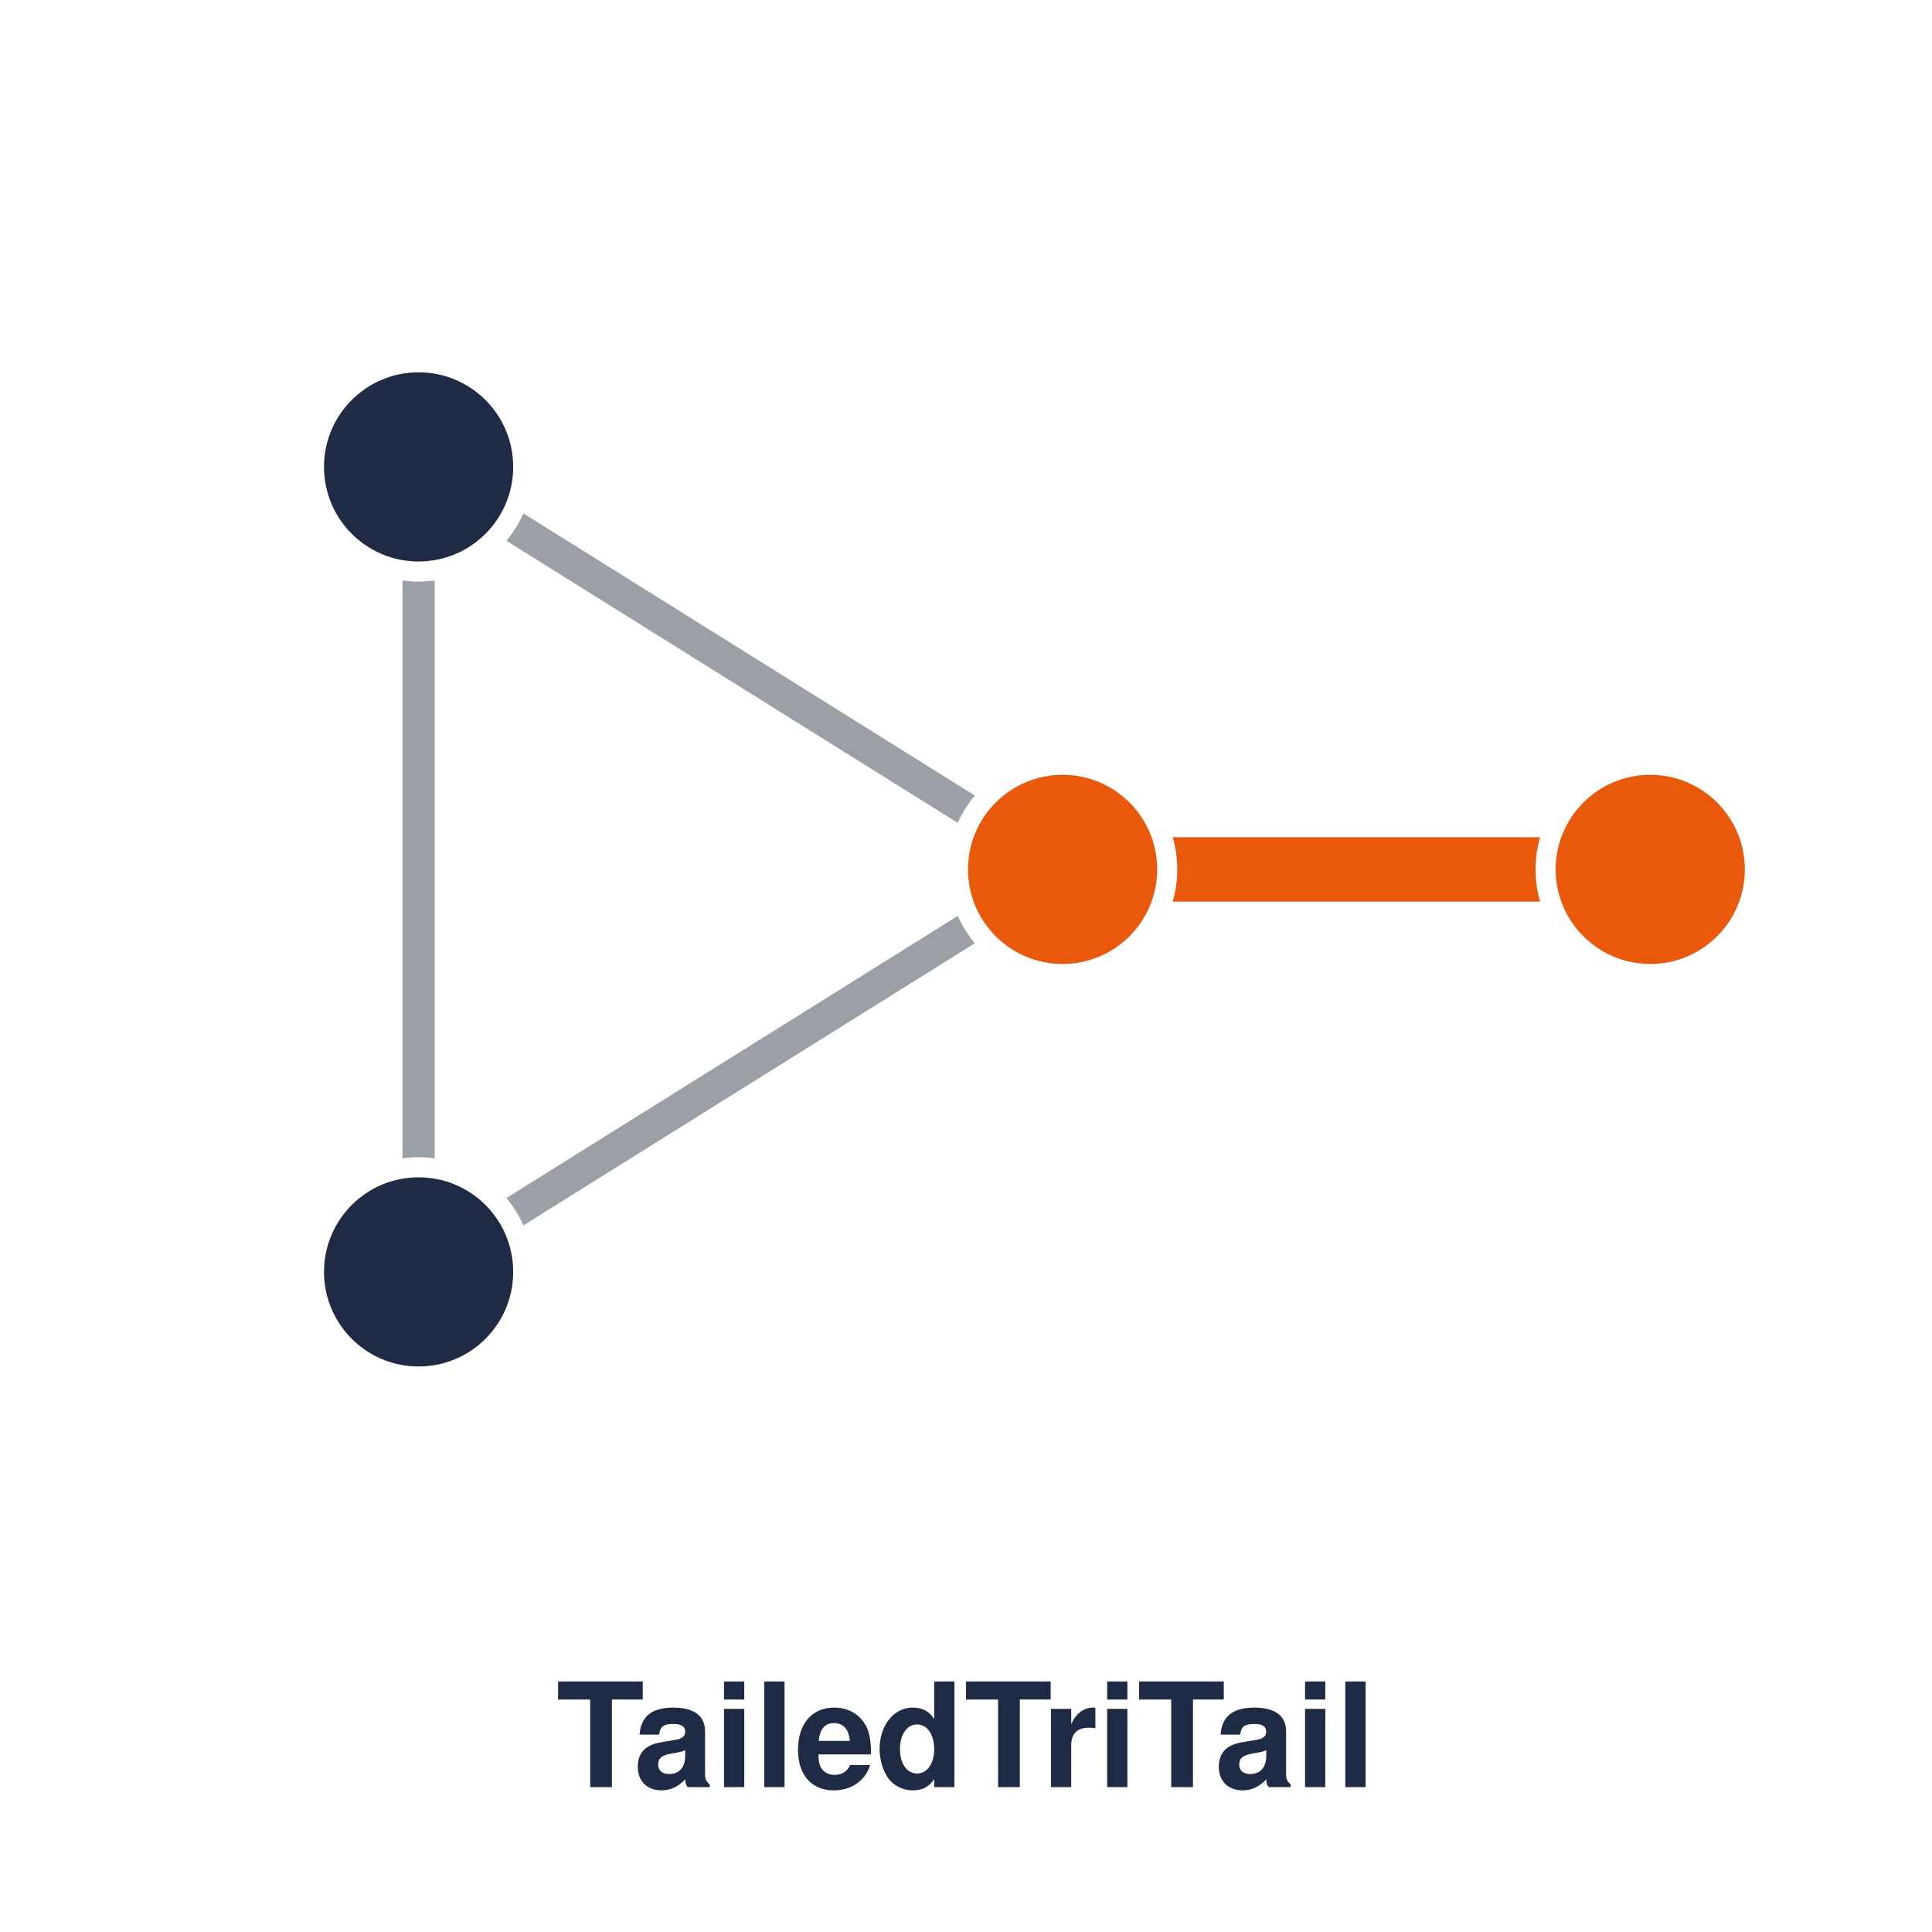
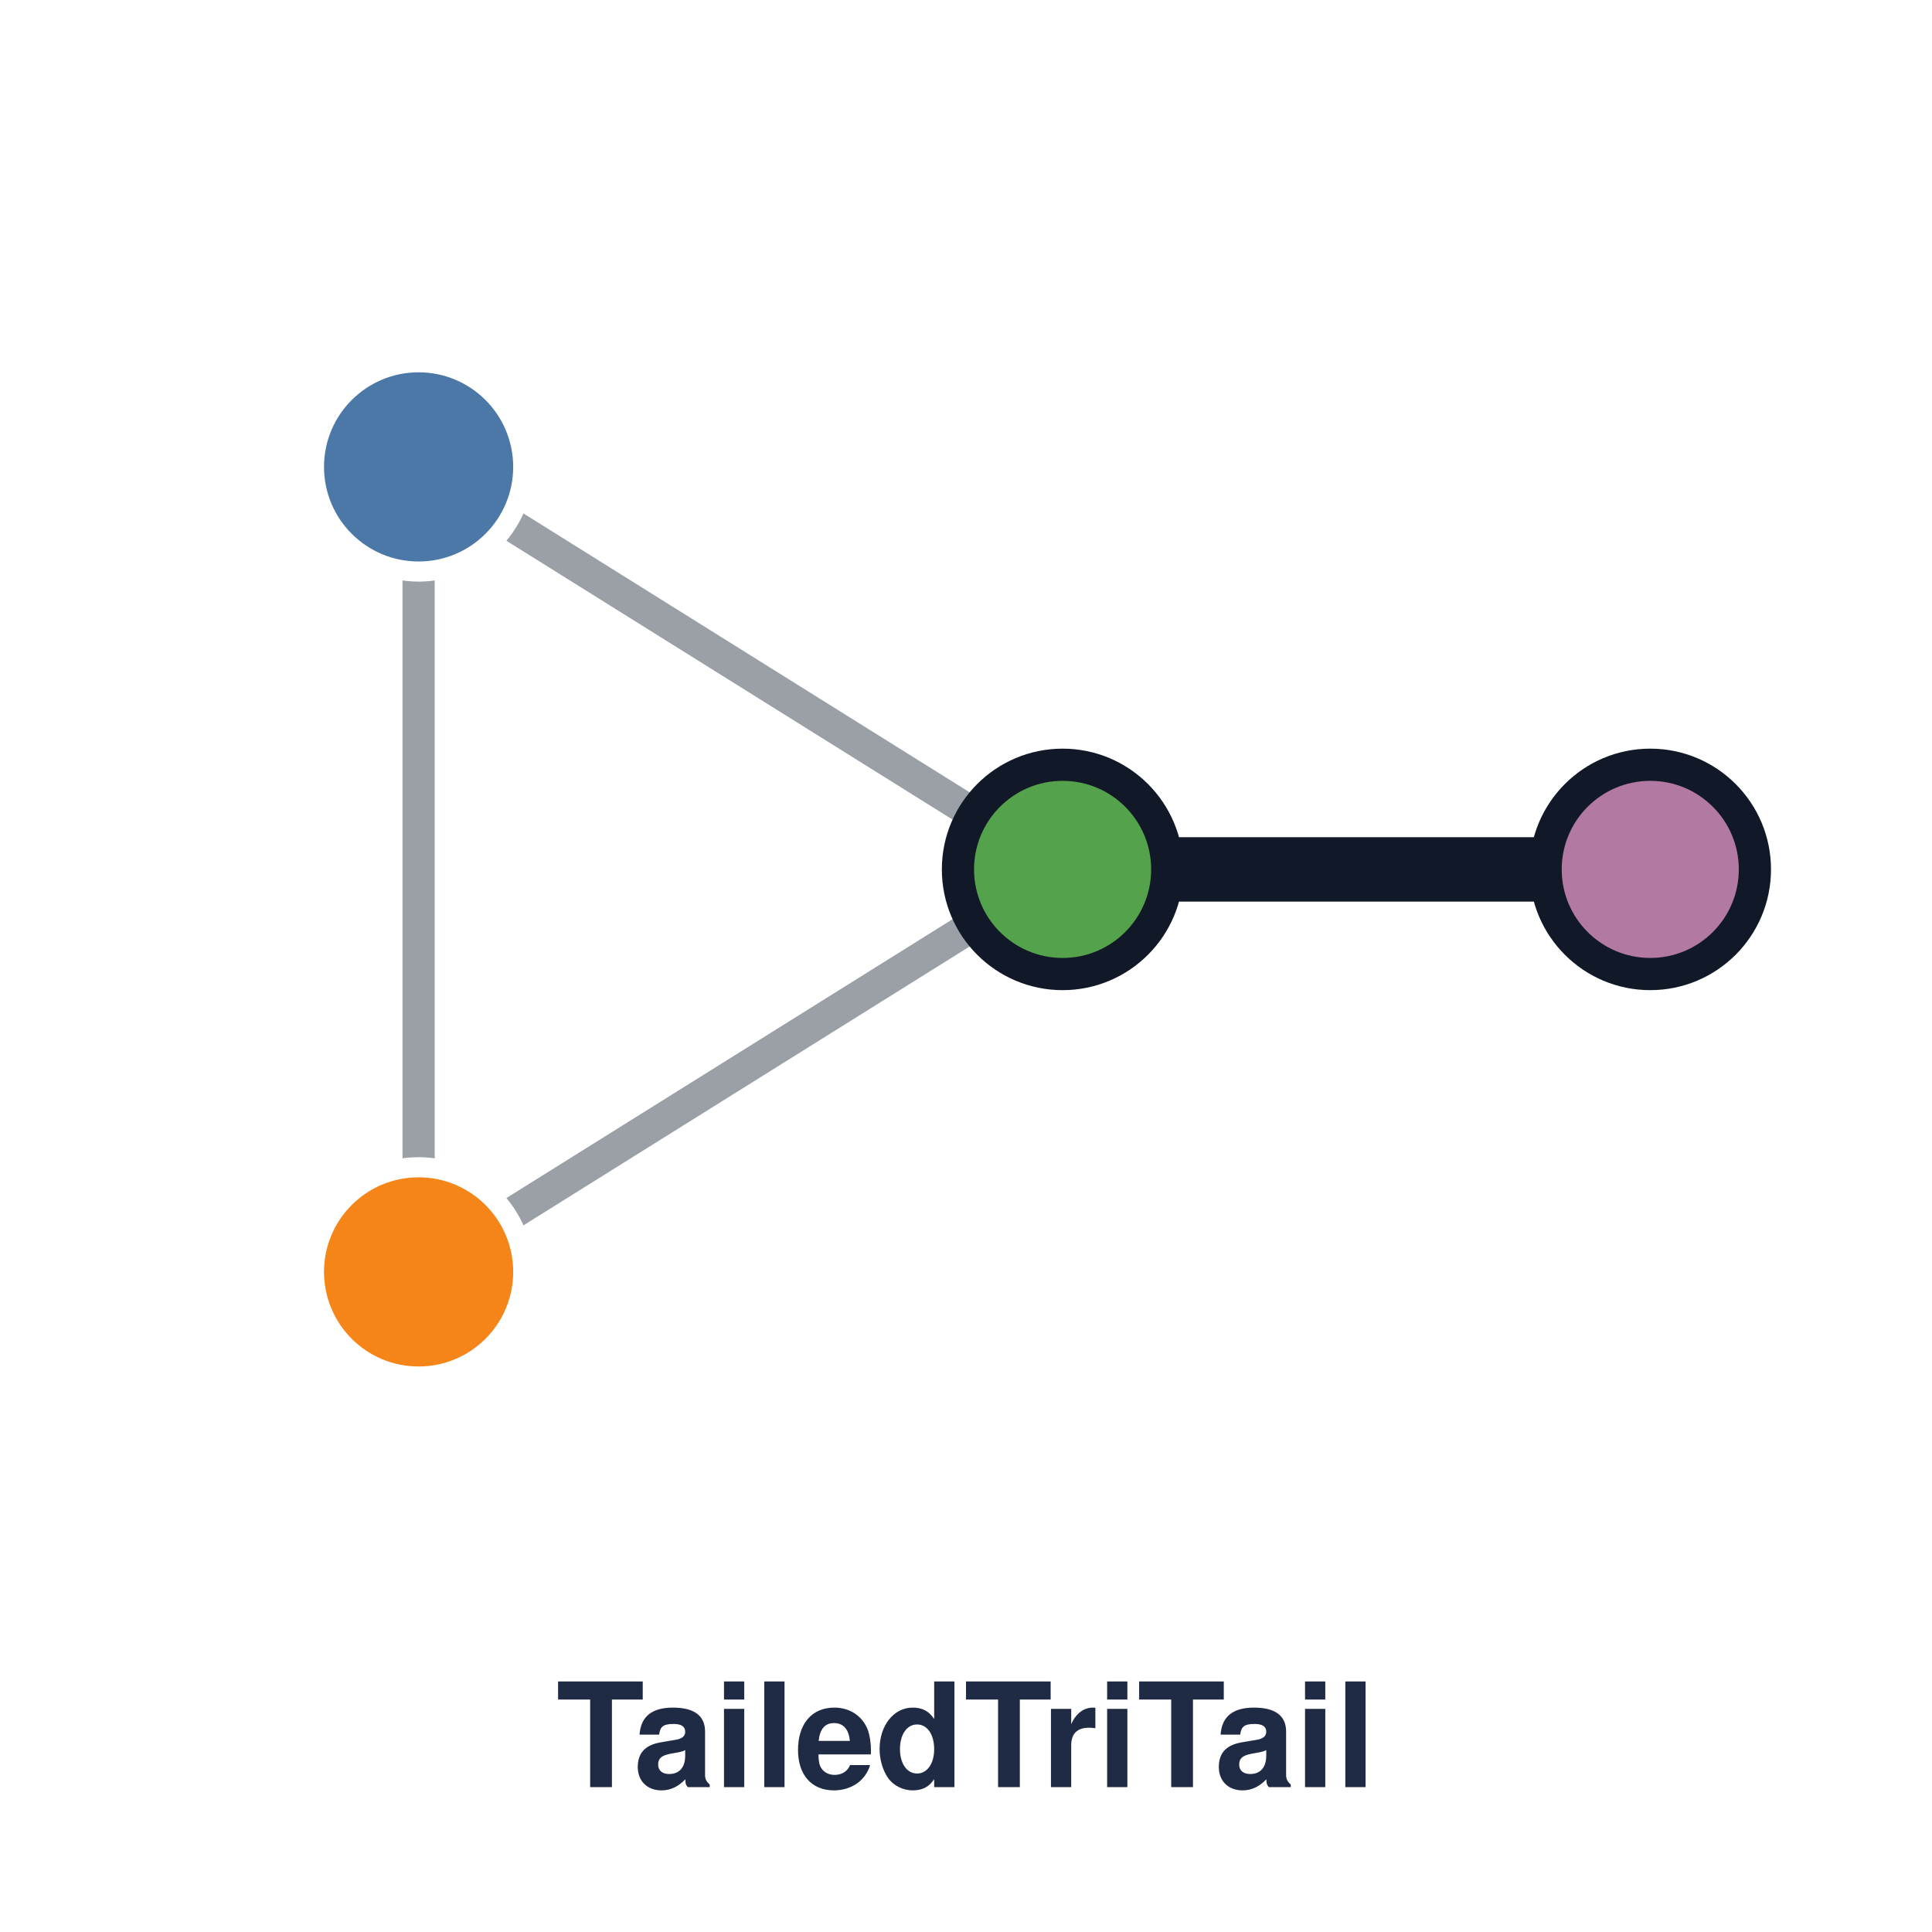
<svg xmlns="http://www.w3.org/2000/svg" viewBox="0 0 240 240" width="240" height="240" role="img" aria-label="TailedTriTail (orbit 6)">
  <rect width="240" height="240" fill="#ffffff" />
  <line x1="52.0" y1="58.0" x2="52.0" y2="158.0" stroke="#9aa0a6" stroke-width="4" stroke-linecap="round" />
  <line x1="52.0" y1="158.0" x2="132.0" y2="108.0" stroke="#9aa0a6" stroke-width="4" stroke-linecap="round" />
  <line x1="52.0" y1="58.0" x2="132.0" y2="108.0" stroke="#9aa0a6" stroke-width="4" stroke-linecap="round" />
-   <line x1="132.0" y1="108.0" x2="205.0" y2="108.0" stroke="#e8590c" stroke-width="8" stroke-linecap="round" />
-   <circle cx="52.0" cy="58.0" r="13" fill="#1f2a44" stroke="#ffffff" stroke-width="2.5" />
-   <circle cx="52.0" cy="158.0" r="13" fill="#1f2a44" stroke="#ffffff" stroke-width="2.5" />
-   <circle cx="132.0" cy="108.0" r="13" fill="#e8590c" stroke="#ffffff" stroke-width="2.5" />
-   <circle cx="205.0" cy="108.0" r="13" fill="#e8590c" stroke="#ffffff" stroke-width="2.5" />
+   <line x1="132.0" y1="108.0" x2="205.0" y2="108.0" stroke="#111827" stroke-width="8" stroke-linecap="round" />
+   <circle cx="52.0" cy="58.0" r="13" fill="#4c78a8" stroke="#ffffff" stroke-width="2.5" />
+   <circle cx="52.0" cy="158.0" r="13" fill="#f58518" stroke="#ffffff" stroke-width="2.5" />
+   <circle cx="132.0" cy="108.0" r="13" fill="#54a24b" stroke="#111827" stroke-width="4" />
+   <circle cx="205.0" cy="108.0" r="13" fill="#b279a2" stroke="#111827" stroke-width="4" />
  <text x="120.0" y="222" text-anchor="middle" font-family="Segoe UI, Helvetica, Arial, sans-serif" font-size="18" font-weight="600" fill="#1f2a44">TailedTriTail</text>
</svg>
